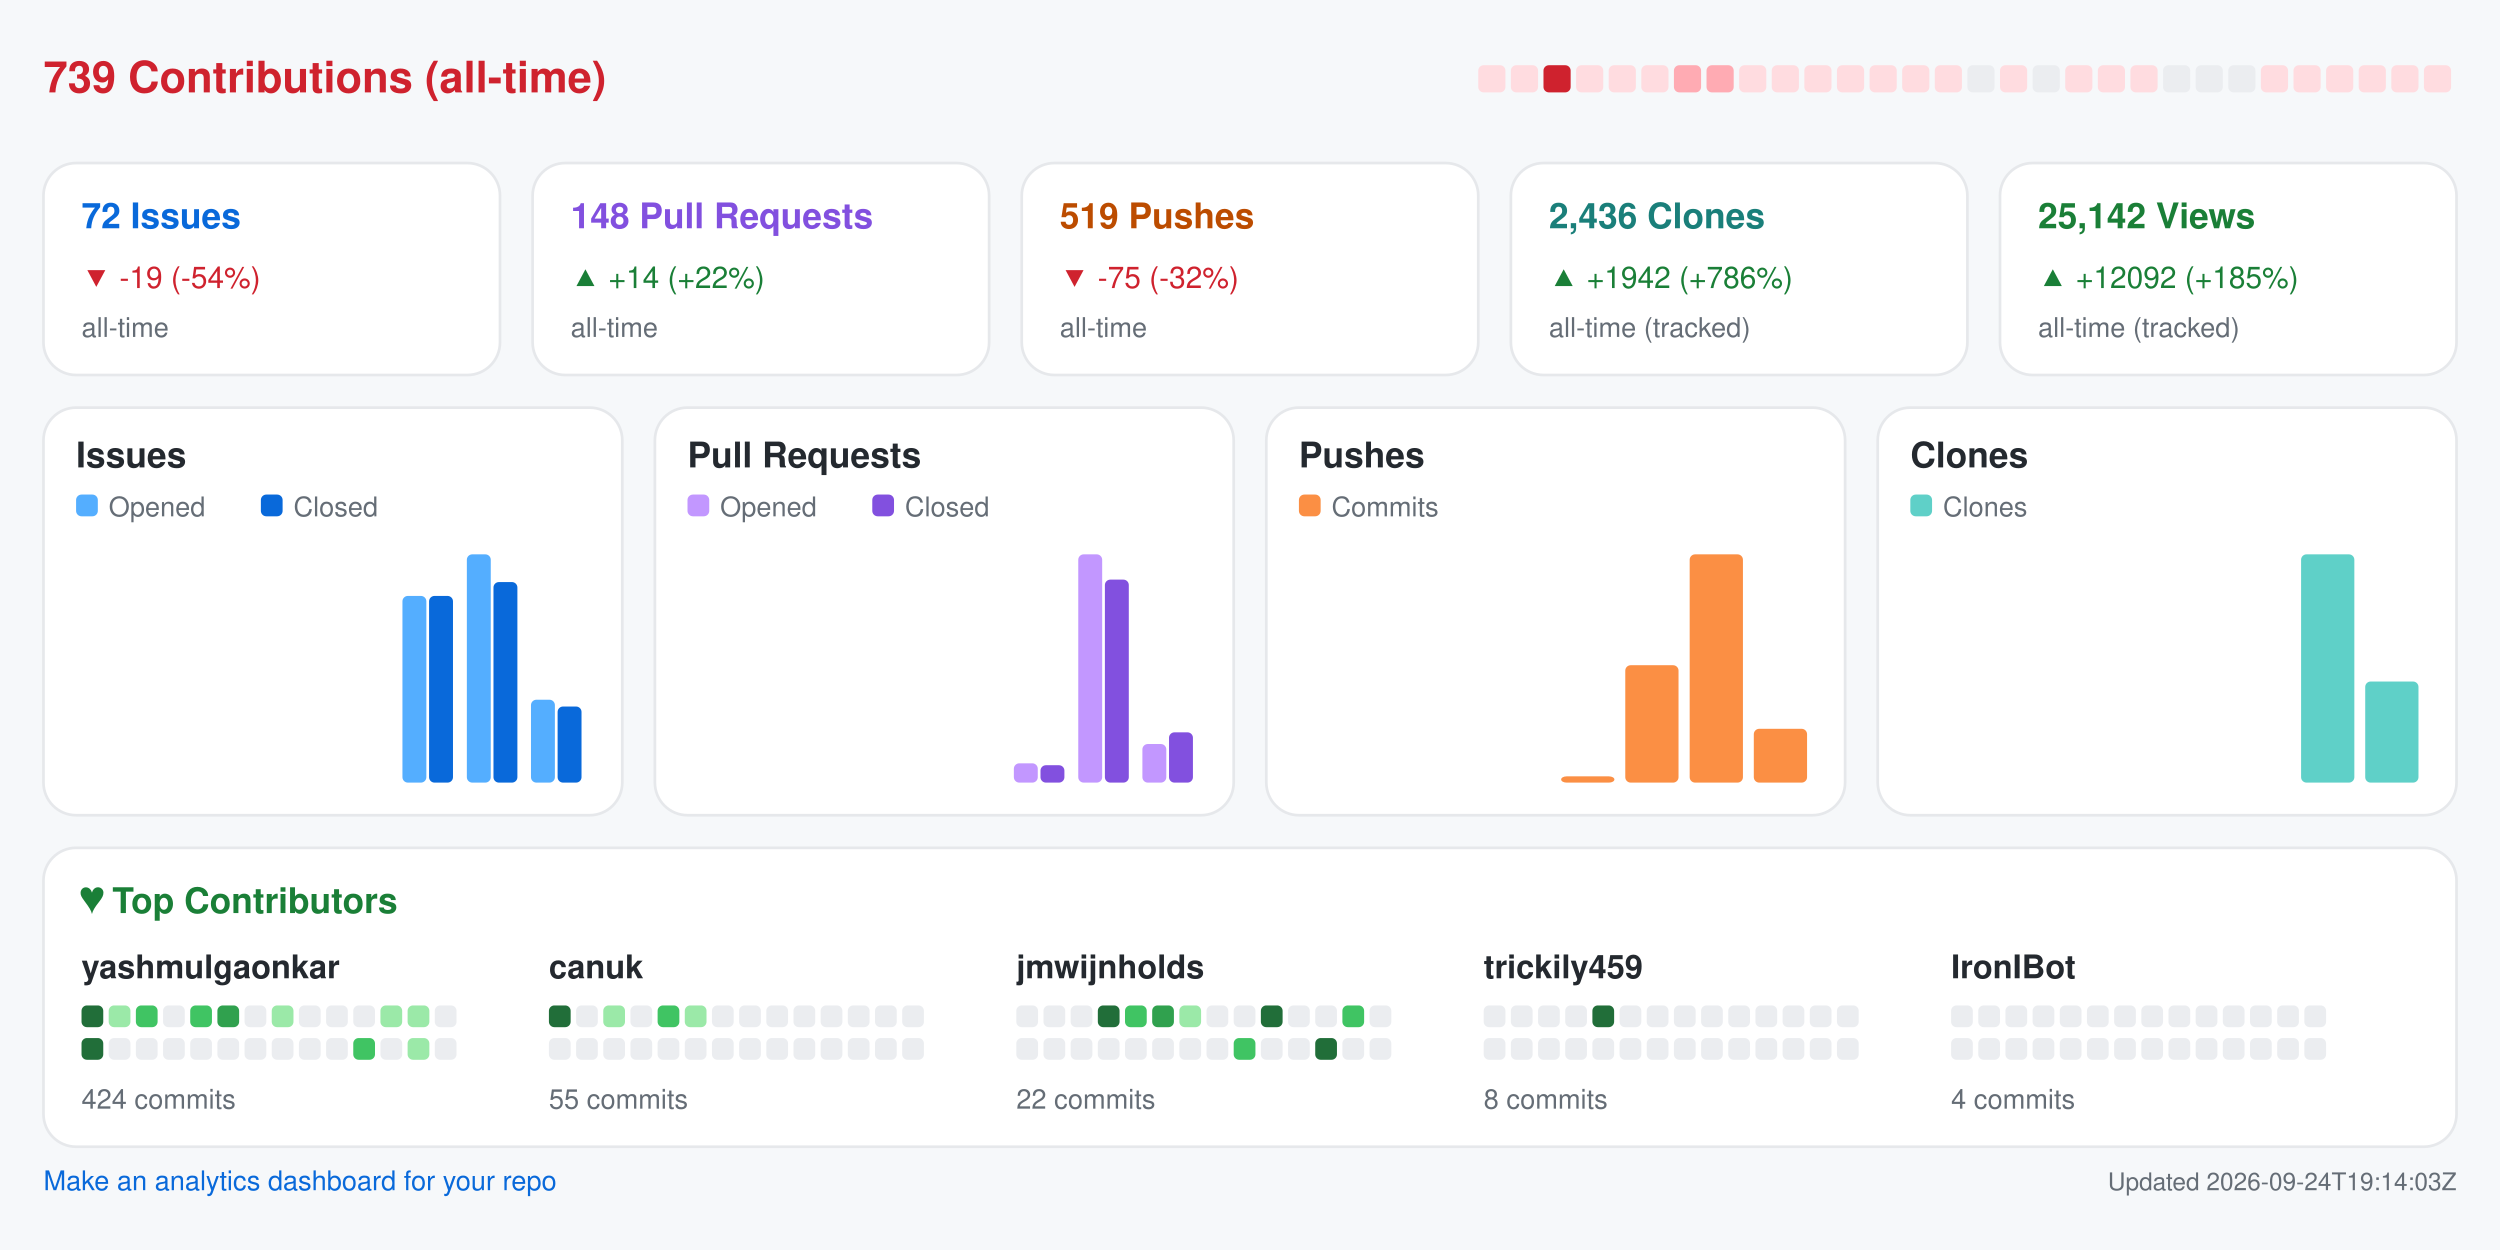
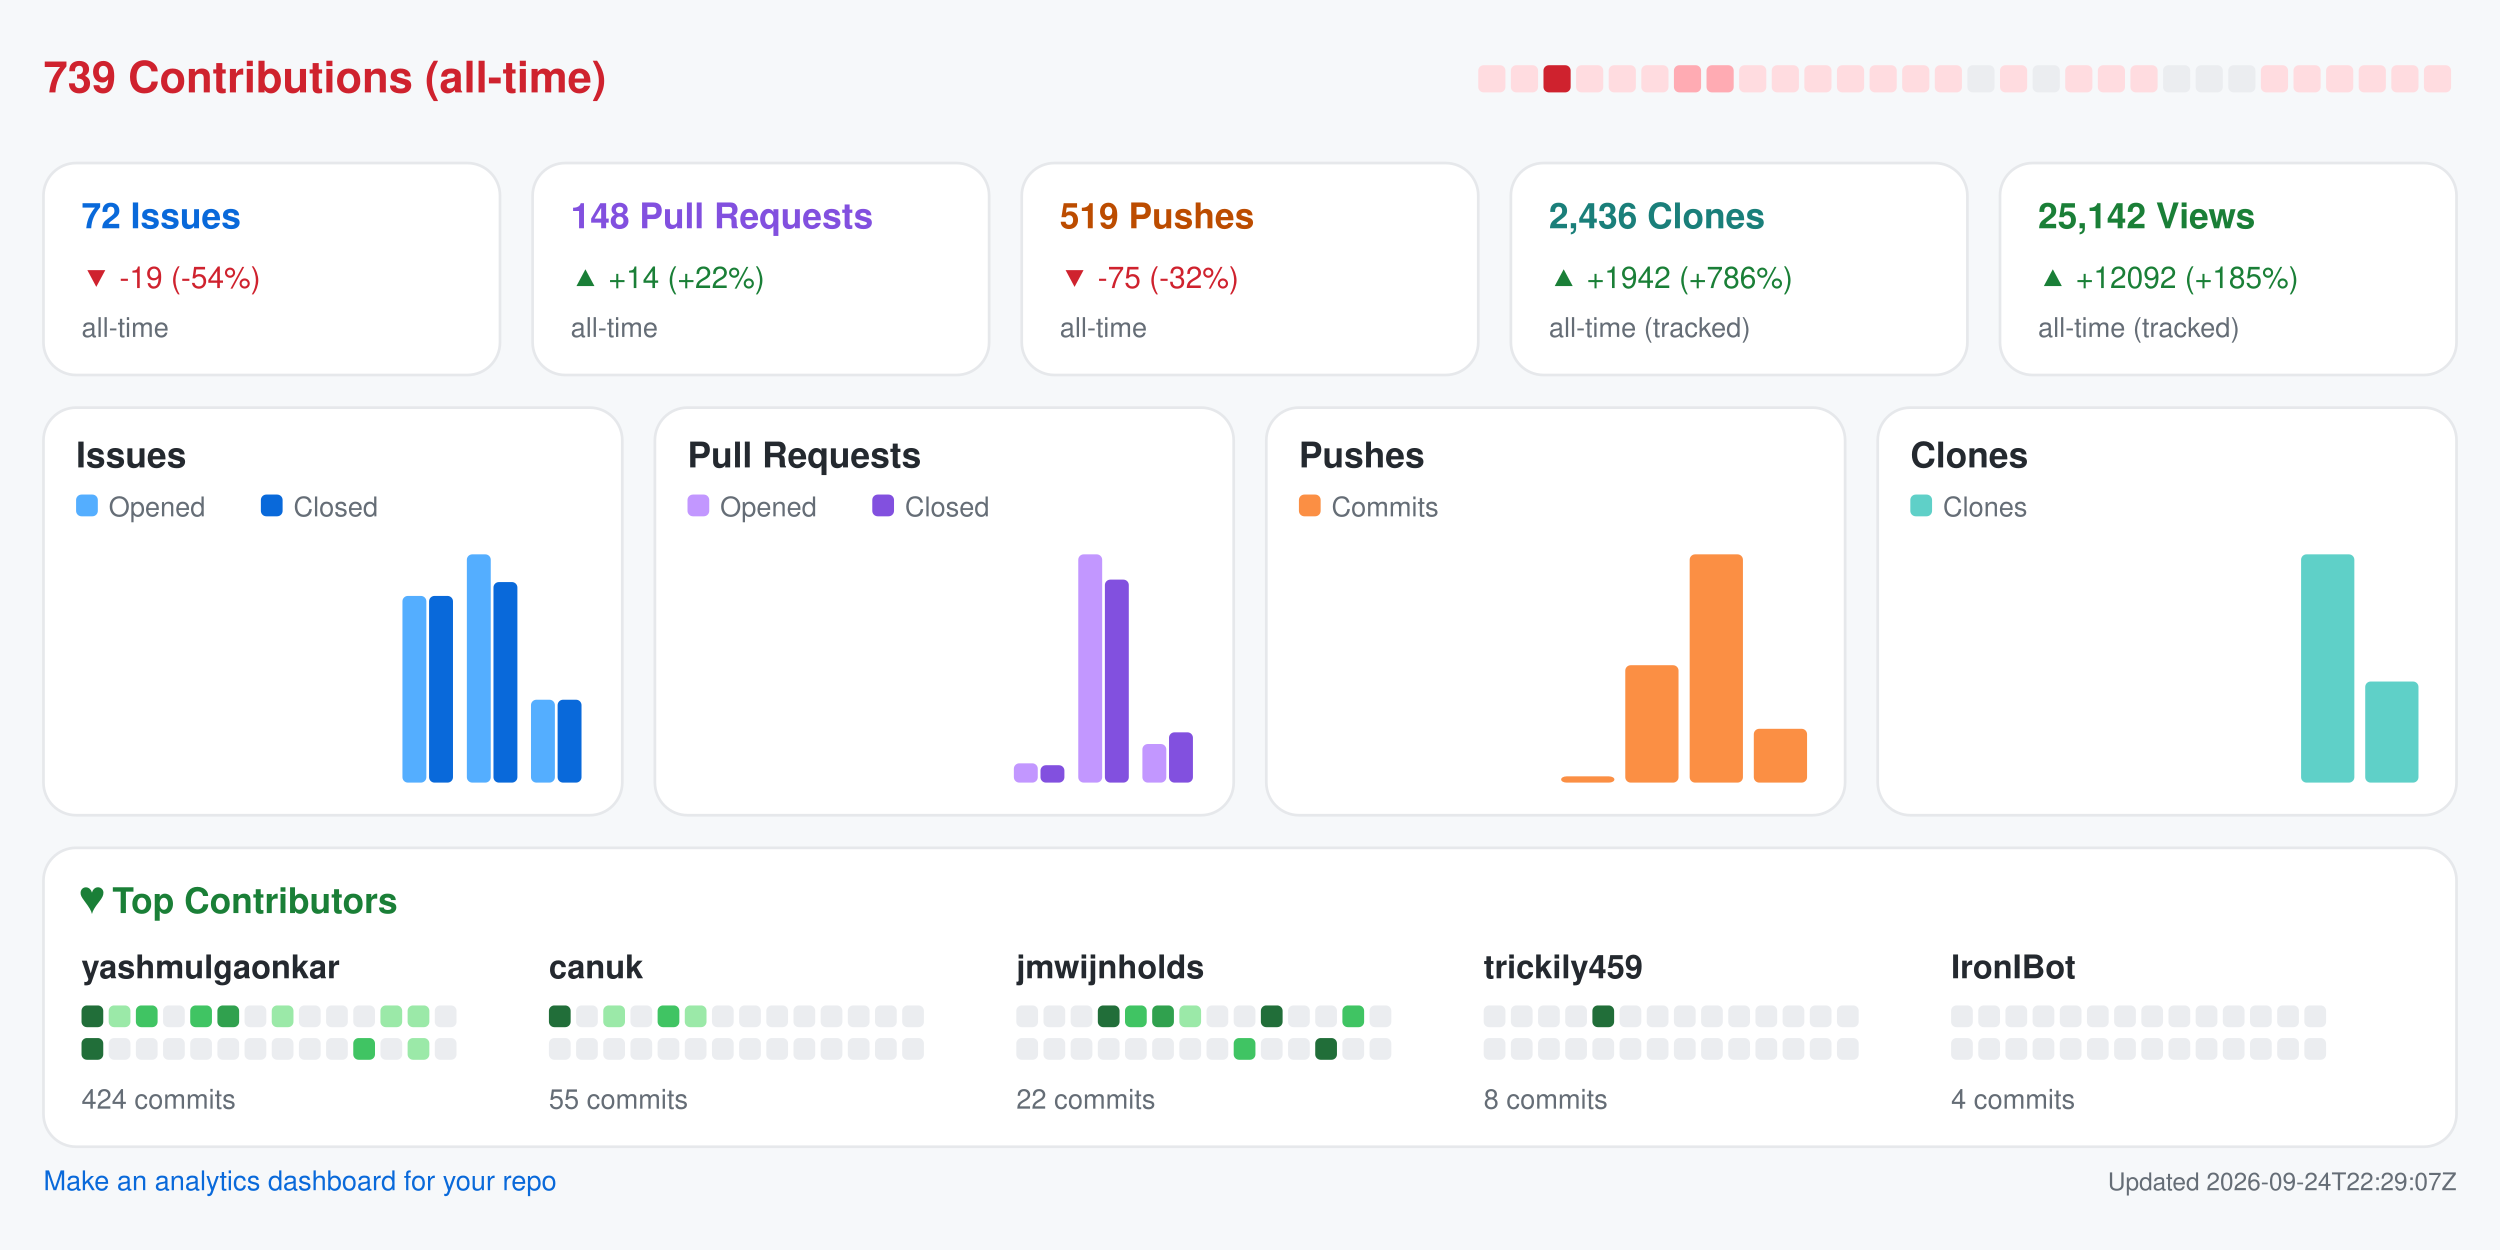
<svg xmlns="http://www.w3.org/2000/svg" width="920" height="460" viewBox="0 0 920 460" role="img" aria-label="Repository analytics for yashmulgaonkar/FlightScnr_Pi">
  <rect x="0.0" y="0.0" width="920.0" height="460.0" rx="0" fill="#f6f8fa" />
  <text x="16.0" y="34.0" fill="#cf222e" font-size="16" font-family="-apple-system,BlinkMacSystemFont,Segoe UI,Helvetica,Arial,sans-serif" font-weight="600" text-anchor="start">739 Contributions (all-time)</text>
  <rect x="544.0" y="24.0" width="10.0" height="10.0" rx="2" fill="#ffdce0" />
  <rect x="556.0" y="24.0" width="10.0" height="10.0" rx="2" fill="#ffdce0" />
  <rect x="568.0" y="24.0" width="10.0" height="10.0" rx="2" fill="#cf222e" />
  <rect x="580.0" y="24.0" width="10.0" height="10.0" rx="2" fill="#ffdce0" />
  <rect x="592.0" y="24.0" width="10.0" height="10.0" rx="2" fill="#ffdce0" />
  <rect x="604.0" y="24.0" width="10.0" height="10.0" rx="2" fill="#ffdce0" />
  <rect x="616.0" y="24.0" width="10.0" height="10.0" rx="2" fill="#ffabb3" />
  <rect x="628.0" y="24.0" width="10.0" height="10.0" rx="2" fill="#ffabb3" />
  <rect x="640.0" y="24.0" width="10.0" height="10.0" rx="2" fill="#ffdce0" />
  <rect x="652.0" y="24.0" width="10.0" height="10.0" rx="2" fill="#ffdce0" />
  <rect x="664.0" y="24.0" width="10.0" height="10.0" rx="2" fill="#ffdce0" />
  <rect x="676.0" y="24.0" width="10.0" height="10.0" rx="2" fill="#ffdce0" />
  <rect x="688.0" y="24.0" width="10.0" height="10.0" rx="2" fill="#ffdce0" />
  <rect x="700.0" y="24.0" width="10.0" height="10.0" rx="2" fill="#ffdce0" />
  <rect x="712.0" y="24.0" width="10.0" height="10.0" rx="2" fill="#ffdce0" />
  <rect x="724.0" y="24.0" width="10.0" height="10.0" rx="2" fill="#ebedf0" />
  <rect x="736.0" y="24.0" width="10.0" height="10.0" rx="2" fill="#ffdce0" />
  <rect x="748.0" y="24.0" width="10.0" height="10.0" rx="2" fill="#ebedf0" />
  <rect x="760.0" y="24.0" width="10.0" height="10.0" rx="2" fill="#ffdce0" />
  <rect x="772.0" y="24.0" width="10.0" height="10.0" rx="2" fill="#ffdce0" />
  <rect x="784.0" y="24.0" width="10.0" height="10.0" rx="2" fill="#ffdce0" />
  <rect x="796.0" y="24.0" width="10.0" height="10.0" rx="2" fill="#ebedf0" />
  <rect x="808.0" y="24.0" width="10.0" height="10.0" rx="2" fill="#ebedf0" />
  <rect x="820.0" y="24.0" width="10.0" height="10.0" rx="2" fill="#ebedf0" />
  <rect x="832.0" y="24.0" width="10.0" height="10.0" rx="2" fill="#ffdce0" />
  <rect x="844.0" y="24.0" width="10.0" height="10.0" rx="2" fill="#ffdce0" />
  <rect x="856.0" y="24.0" width="10.0" height="10.0" rx="2" fill="#ffdce0" />
  <rect x="868.0" y="24.0" width="10.0" height="10.0" rx="2" fill="#ffdce0" />
  <rect x="880.0" y="24.0" width="10.0" height="10.0" rx="2" fill="#ffdce0" />
  <rect x="892.0" y="24.0" width="10.0" height="10.0" rx="2" fill="#ffdce0" />
  <rect x="16.0" y="60.0" width="168.0" height="78.0" rx="12" fill="#ffffff" stroke="#e6e8eb" />
  <text x="30.0" y="84.0" fill="#0969da" font-size="13" font-family="-apple-system,BlinkMacSystemFont,Segoe UI,Helvetica,Arial,sans-serif" font-weight="600" text-anchor="start">72 Issues</text>
  <text x="30.0" y="106.0" fill="#cf222e" font-size="11" font-family="-apple-system,BlinkMacSystemFont,Segoe UI,Helvetica,Arial,sans-serif" font-weight="400" text-anchor="start">▼ -19 (-54%)</text>
  <text x="30.0" y="124.0" fill="#656d76" font-size="10" font-family="-apple-system,BlinkMacSystemFont,Segoe UI,Helvetica,Arial,sans-serif" font-weight="400" text-anchor="start">all-time</text>
  <rect x="196.0" y="60.0" width="168.0" height="78.0" rx="12" fill="#ffffff" stroke="#e6e8eb" />
  <text x="210.0" y="84.0" fill="#8250df" font-size="13" font-family="-apple-system,BlinkMacSystemFont,Segoe UI,Helvetica,Arial,sans-serif" font-weight="600" text-anchor="start">148 Pull Requests</text>
  <text x="210.0" y="106.0" fill="#1a7f37" font-size="11" font-family="-apple-system,BlinkMacSystemFont,Segoe UI,Helvetica,Arial,sans-serif" font-weight="400" text-anchor="start">▲ +14 (+22%)</text>
  <text x="210.0" y="124.0" fill="#656d76" font-size="10" font-family="-apple-system,BlinkMacSystemFont,Segoe UI,Helvetica,Arial,sans-serif" font-weight="400" text-anchor="start">all-time</text>
  <rect x="376.0" y="60.0" width="168.0" height="78.0" rx="12" fill="#ffffff" stroke="#e6e8eb" />
  <text x="390.0" y="84.0" fill="#bc4c00" font-size="13" font-family="-apple-system,BlinkMacSystemFont,Segoe UI,Helvetica,Arial,sans-serif" font-weight="600" text-anchor="start">519 Pushes</text>
  <text x="390.0" y="106.0" fill="#cf222e" font-size="11" font-family="-apple-system,BlinkMacSystemFont,Segoe UI,Helvetica,Arial,sans-serif" font-weight="400" text-anchor="start">▼ -75 (-32%)</text>
  <text x="390.0" y="124.0" fill="#656d76" font-size="10" font-family="-apple-system,BlinkMacSystemFont,Segoe UI,Helvetica,Arial,sans-serif" font-weight="400" text-anchor="start">all-time</text>
  <rect x="556.0" y="60.0" width="168.0" height="78.0" rx="12" fill="#ffffff" stroke="#e6e8eb" />
  <text x="570.0" y="84.0" fill="#1a7f7a" font-size="13" font-family="-apple-system,BlinkMacSystemFont,Segoe UI,Helvetica,Arial,sans-serif" font-weight="600" text-anchor="start">2,436 Clones</text>
  <text x="570.0" y="106.0" fill="#1a7f37" font-size="11" font-family="-apple-system,BlinkMacSystemFont,Segoe UI,Helvetica,Arial,sans-serif" font-weight="400" text-anchor="start">▲ +1942 (+786%)</text>
  <text x="570.0" y="124.0" fill="#656d76" font-size="10" font-family="-apple-system,BlinkMacSystemFont,Segoe UI,Helvetica,Arial,sans-serif" font-weight="400" text-anchor="start">all-time (tracked)</text>
  <rect x="736.0" y="60.0" width="168.0" height="78.0" rx="12" fill="#ffffff" stroke="#e6e8eb" />
  <text x="750.0" y="84.0" fill="#1a7f37" font-size="13" font-family="-apple-system,BlinkMacSystemFont,Segoe UI,Helvetica,Arial,sans-serif" font-weight="600" text-anchor="start">25,142 Views</text>
  <text x="750.0" y="106.0" fill="#1a7f37" font-size="11" font-family="-apple-system,BlinkMacSystemFont,Segoe UI,Helvetica,Arial,sans-serif" font-weight="400" text-anchor="start">▲ +12092 (+185%)</text>
  <text x="750.0" y="124.0" fill="#656d76" font-size="10" font-family="-apple-system,BlinkMacSystemFont,Segoe UI,Helvetica,Arial,sans-serif" font-weight="400" text-anchor="start">all-time (tracked)</text>
  <rect x="16.0" y="150.0" width="213.0" height="150.0" rx="12" fill="#ffffff" stroke="#e6e8eb" />
  <text x="28.0" y="172.0" fill="#24292f" font-size="13" font-family="-apple-system,BlinkMacSystemFont,Segoe UI,Helvetica,Arial,sans-serif" font-weight="600" text-anchor="start">Issues</text>
  <rect x="28.0" y="182.0" width="8.0" height="8.0" rx="2" fill="#54aeff" />
  <text x="40.0" y="190.0" fill="#656d76" font-size="10" font-family="-apple-system,BlinkMacSystemFont,Segoe UI,Helvetica,Arial,sans-serif" font-weight="400" text-anchor="start">Opened</text>
  <rect x="96.0" y="182.0" width="8.0" height="8.0" rx="2" fill="#0969da" />
  <text x="108.0" y="190.0" fill="#656d76" font-size="10" font-family="-apple-system,BlinkMacSystemFont,Segoe UI,Helvetica,Arial,sans-serif" font-weight="400" text-anchor="start">Closed</text>
  <rect x="30.0" y="288.0" width="8.8" height="0.0" rx="2" fill="#54aeff" />
  <rect x="39.8" y="288.0" width="8.8" height="0.0" rx="2" fill="#0969da" />
  <rect x="53.6" y="288.0" width="8.8" height="0.0" rx="2" fill="#54aeff" />
  <rect x="63.4" y="288.0" width="8.8" height="0.0" rx="2" fill="#0969da" />
  <rect x="77.2" y="288.0" width="8.8" height="0.0" rx="2" fill="#54aeff" />
  <rect x="87.1" y="288.0" width="8.8" height="0.0" rx="2" fill="#0969da" />
  <rect x="100.9" y="288.0" width="8.8" height="0.0" rx="2" fill="#54aeff" />
  <rect x="110.7" y="288.0" width="8.8" height="0.0" rx="2" fill="#0969da" />
  <rect x="124.5" y="288.0" width="8.8" height="0.0" rx="2" fill="#54aeff" />
  <rect x="134.3" y="288.0" width="8.8" height="0.0" rx="2" fill="#0969da" />
  <rect x="148.1" y="219.3" width="8.8" height="68.7" rx="2" fill="#54aeff" />
  <rect x="157.9" y="219.3" width="8.8" height="68.7" rx="2" fill="#0969da" />
  <rect x="171.8" y="204.0" width="8.8" height="84.0" rx="2" fill="#54aeff" />
  <rect x="181.6" y="214.2" width="8.8" height="73.8" rx="2" fill="#0969da" />
  <rect x="195.4" y="257.5" width="8.8" height="30.5" rx="2" fill="#54aeff" />
-   <rect x="205.2" y="260.0" width="8.8" height="28.0" rx="2" fill="#0969da" />
+   <rect x="205.2" y="257.5" width="8.8" height="30.5" rx="2" fill="#0969da" />
  <rect x="241.0" y="150.0" width="213.0" height="150.0" rx="12" fill="#ffffff" stroke="#e6e8eb" />
  <text x="253.0" y="172.0" fill="#24292f" font-size="13" font-family="-apple-system,BlinkMacSystemFont,Segoe UI,Helvetica,Arial,sans-serif" font-weight="600" text-anchor="start">Pull Requests</text>
  <rect x="253.0" y="182.0" width="8.0" height="8.0" rx="2" fill="#c297ff" />
  <text x="265.0" y="190.0" fill="#656d76" font-size="10" font-family="-apple-system,BlinkMacSystemFont,Segoe UI,Helvetica,Arial,sans-serif" font-weight="400" text-anchor="start">Opened</text>
  <rect x="321.0" y="182.0" width="8.0" height="8.0" rx="2" fill="#8250df" />
  <text x="333.0" y="190.0" fill="#656d76" font-size="10" font-family="-apple-system,BlinkMacSystemFont,Segoe UI,Helvetica,Arial,sans-serif" font-weight="400" text-anchor="start">Closed</text>
  <rect x="255.0" y="288.0" width="8.8" height="0.0" rx="2" fill="#c297ff" />
  <rect x="264.8" y="288.0" width="8.8" height="0.0" rx="2" fill="#8250df" />
  <rect x="278.6" y="288.0" width="8.8" height="0.0" rx="2" fill="#c297ff" />
  <rect x="288.4" y="288.0" width="8.8" height="0.0" rx="2" fill="#8250df" />
  <rect x="302.2" y="288.0" width="8.8" height="0.0" rx="2" fill="#c297ff" />
  <rect x="312.1" y="288.0" width="8.8" height="0.0" rx="2" fill="#8250df" />
  <rect x="325.9" y="288.0" width="8.8" height="0.0" rx="2" fill="#c297ff" />
  <rect x="335.7" y="288.0" width="8.8" height="0.0" rx="2" fill="#8250df" />
  <rect x="349.5" y="288.0" width="8.8" height="0.0" rx="2" fill="#c297ff" />
  <rect x="359.3" y="288.0" width="8.8" height="0.0" rx="2" fill="#8250df" />
  <rect x="373.1" y="280.9" width="8.8" height="7.1" rx="2" fill="#c297ff" />
  <rect x="382.9" y="281.6" width="8.8" height="6.4" rx="2" fill="#8250df" />
  <rect x="396.8" y="204.0" width="8.8" height="84.0" rx="2" fill="#c297ff" />
  <rect x="406.6" y="213.3" width="8.8" height="74.7" rx="2" fill="#8250df" />
  <rect x="420.4" y="273.8" width="8.8" height="14.2" rx="2" fill="#c297ff" />
  <rect x="430.2" y="269.5" width="8.8" height="18.5" rx="2" fill="#8250df" />
  <rect x="466.0" y="150.0" width="213.0" height="150.0" rx="12" fill="#ffffff" stroke="#e6e8eb" />
  <text x="478.0" y="172.0" fill="#24292f" font-size="13" font-family="-apple-system,BlinkMacSystemFont,Segoe UI,Helvetica,Arial,sans-serif" font-weight="600" text-anchor="start">Pushes</text>
  <rect x="478.0" y="182.0" width="8.0" height="8.0" rx="2" fill="#fb8f44" />
  <text x="490.0" y="190.0" fill="#656d76" font-size="10" font-family="-apple-system,BlinkMacSystemFont,Segoe UI,Helvetica,Arial,sans-serif" font-weight="400" text-anchor="start">Commits</text>
  <rect x="480.0" y="288.0" width="19.6" height="0.0" rx="2" fill="#fb8f44" />
  <rect x="503.6" y="288.0" width="19.6" height="0.0" rx="2" fill="#fb8f44" />
  <rect x="527.2" y="288.0" width="19.6" height="0.0" rx="2" fill="#fb8f44" />
  <rect x="550.9" y="288.0" width="19.6" height="0.0" rx="2" fill="#fb8f44" />
  <rect x="574.5" y="285.7" width="19.6" height="2.3" rx="2" fill="#fb8f44" />
  <rect x="598.1" y="244.8" width="19.6" height="43.2" rx="2" fill="#fb8f44" />
  <rect x="621.8" y="204.0" width="19.6" height="84.0" rx="2" fill="#fb8f44" />
  <rect x="645.4" y="268.2" width="19.6" height="19.8" rx="2" fill="#fb8f44" />
  <rect x="691.0" y="150.0" width="213.0" height="150.0" rx="12" fill="#ffffff" stroke="#e6e8eb" />
  <text x="703.0" y="172.0" fill="#24292f" font-size="13" font-family="-apple-system,BlinkMacSystemFont,Segoe UI,Helvetica,Arial,sans-serif" font-weight="600" text-anchor="start">Clones</text>
  <rect x="703.0" y="182.0" width="8.0" height="8.0" rx="2" fill="#5fd0c8" />
  <text x="715.0" y="190.0" fill="#656d76" font-size="10" font-family="-apple-system,BlinkMacSystemFont,Segoe UI,Helvetica,Arial,sans-serif" font-weight="400" text-anchor="start">Clones</text>
  <rect x="705.0" y="288.0" width="19.6" height="0.0" rx="2" fill="#5fd0c8" />
  <rect x="728.6" y="288.0" width="19.6" height="0.0" rx="2" fill="#5fd0c8" />
  <rect x="752.2" y="288.0" width="19.6" height="0.0" rx="2" fill="#5fd0c8" />
  <rect x="775.9" y="288.0" width="19.6" height="0.0" rx="2" fill="#5fd0c8" />
  <rect x="799.5" y="288.0" width="19.6" height="0.0" rx="2" fill="#5fd0c8" />
  <rect x="823.1" y="288.0" width="19.6" height="0.0" rx="2" fill="#5fd0c8" />
  <rect x="846.8" y="204.0" width="19.6" height="84.0" rx="2" fill="#5fd0c8" />
  <rect x="870.4" y="250.8" width="19.6" height="37.2" rx="2" fill="#5fd0c8" />
  <rect x="16.0" y="312.0" width="888.0" height="110.0" rx="12" fill="#ffffff" stroke="#e6e8eb" />
  <text x="30.0" y="336.0" fill="#1a7f37" font-size="13" font-family="-apple-system,BlinkMacSystemFont,Segoe UI,Helvetica,Arial,sans-serif" font-weight="600" text-anchor="start">♥  Top Contributors</text>
  <text x="30.0" y="360.0" fill="#24292f" font-size="12" font-family="-apple-system,BlinkMacSystemFont,Segoe UI,Helvetica,Arial,sans-serif" font-weight="600" text-anchor="start">yashmulgaonkar</text>
  <rect x="30.0" y="370.0" width="8.0" height="8.0" rx="2" fill="#216e39" />
  <rect x="40.0" y="370.0" width="8.0" height="8.0" rx="2" fill="#9be9a8" />
  <rect x="50.0" y="370.0" width="8.0" height="8.0" rx="2" fill="#40c463" />
  <rect x="60.0" y="370.0" width="8.0" height="8.0" rx="2" fill="#ebedf0" />
  <rect x="70.0" y="370.0" width="8.0" height="8.0" rx="2" fill="#40c463" />
  <rect x="80.0" y="370.0" width="8.0" height="8.0" rx="2" fill="#30a14e" />
  <rect x="90.0" y="370.0" width="8.0" height="8.0" rx="2" fill="#ebedf0" />
  <rect x="100.0" y="370.0" width="8.0" height="8.0" rx="2" fill="#9be9a8" />
  <rect x="110.0" y="370.0" width="8.0" height="8.0" rx="2" fill="#ebedf0" />
  <rect x="120.0" y="370.0" width="8.0" height="8.0" rx="2" fill="#ebedf0" />
  <rect x="130.0" y="370.0" width="8.0" height="8.0" rx="2" fill="#ebedf0" />
  <rect x="140.0" y="370.0" width="8.0" height="8.0" rx="2" fill="#9be9a8" />
  <rect x="150.0" y="370.0" width="8.0" height="8.0" rx="2" fill="#9be9a8" />
  <rect x="160.0" y="370.0" width="8.0" height="8.0" rx="2" fill="#ebedf0" />
  <rect x="30.0" y="382.0" width="8.0" height="8.0" rx="2" fill="#216e39" />
  <rect x="40.0" y="382.0" width="8.0" height="8.0" rx="2" fill="#ebedf0" />
  <rect x="50.0" y="382.0" width="8.0" height="8.0" rx="2" fill="#ebedf0" />
  <rect x="60.0" y="382.0" width="8.0" height="8.0" rx="2" fill="#ebedf0" />
  <rect x="70.0" y="382.0" width="8.0" height="8.0" rx="2" fill="#ebedf0" />
  <rect x="80.0" y="382.0" width="8.0" height="8.0" rx="2" fill="#ebedf0" />
  <rect x="90.0" y="382.0" width="8.0" height="8.0" rx="2" fill="#ebedf0" />
  <rect x="100.0" y="382.0" width="8.0" height="8.0" rx="2" fill="#ebedf0" />
  <rect x="110.0" y="382.0" width="8.0" height="8.0" rx="2" fill="#ebedf0" />
  <rect x="120.0" y="382.0" width="8.0" height="8.0" rx="2" fill="#ebedf0" />
  <rect x="130.0" y="382.0" width="8.0" height="8.0" rx="2" fill="#40c463" />
  <rect x="140.0" y="382.0" width="8.0" height="8.0" rx="2" fill="#ebedf0" />
  <rect x="150.0" y="382.0" width="8.0" height="8.0" rx="2" fill="#9be9a8" />
  <rect x="160.0" y="382.0" width="8.0" height="8.0" rx="2" fill="#ebedf0" />
  <text x="30.0" y="408.0" fill="#656d76" font-size="10" font-family="-apple-system,BlinkMacSystemFont,Segoe UI,Helvetica,Arial,sans-serif" font-weight="400" text-anchor="start">424 commits</text>
  <text x="202.0" y="360.0" fill="#24292f" font-size="12" font-family="-apple-system,BlinkMacSystemFont,Segoe UI,Helvetica,Arial,sans-serif" font-weight="600" text-anchor="start">canuk</text>
  <rect x="202.0" y="370.0" width="8.0" height="8.0" rx="2" fill="#216e39" />
  <rect x="212.0" y="370.0" width="8.0" height="8.0" rx="2" fill="#ebedf0" />
  <rect x="222.0" y="370.0" width="8.0" height="8.0" rx="2" fill="#9be9a8" />
  <rect x="232.0" y="370.0" width="8.0" height="8.0" rx="2" fill="#ebedf0" />
  <rect x="242.0" y="370.0" width="8.0" height="8.0" rx="2" fill="#40c463" />
  <rect x="252.0" y="370.0" width="8.0" height="8.0" rx="2" fill="#9be9a8" />
  <rect x="262.0" y="370.0" width="8.0" height="8.0" rx="2" fill="#ebedf0" />
  <rect x="272.0" y="370.0" width="8.0" height="8.0" rx="2" fill="#ebedf0" />
  <rect x="282.0" y="370.0" width="8.0" height="8.0" rx="2" fill="#ebedf0" />
  <rect x="292.0" y="370.0" width="8.0" height="8.0" rx="2" fill="#ebedf0" />
  <rect x="302.0" y="370.0" width="8.0" height="8.0" rx="2" fill="#ebedf0" />
  <rect x="312.0" y="370.0" width="8.0" height="8.0" rx="2" fill="#ebedf0" />
  <rect x="322.0" y="370.0" width="8.0" height="8.0" rx="2" fill="#ebedf0" />
  <rect x="332.0" y="370.0" width="8.0" height="8.0" rx="2" fill="#ebedf0" />
  <rect x="202.0" y="382.0" width="8.0" height="8.0" rx="2" fill="#ebedf0" />
  <rect x="212.0" y="382.0" width="8.0" height="8.0" rx="2" fill="#ebedf0" />
  <rect x="222.0" y="382.0" width="8.0" height="8.0" rx="2" fill="#ebedf0" />
  <rect x="232.0" y="382.0" width="8.0" height="8.0" rx="2" fill="#ebedf0" />
  <rect x="242.0" y="382.0" width="8.0" height="8.0" rx="2" fill="#ebedf0" />
  <rect x="252.0" y="382.0" width="8.0" height="8.0" rx="2" fill="#ebedf0" />
  <rect x="262.0" y="382.0" width="8.0" height="8.0" rx="2" fill="#ebedf0" />
  <rect x="272.0" y="382.0" width="8.0" height="8.0" rx="2" fill="#ebedf0" />
  <rect x="282.0" y="382.0" width="8.0" height="8.0" rx="2" fill="#ebedf0" />
  <rect x="292.0" y="382.0" width="8.0" height="8.0" rx="2" fill="#ebedf0" />
  <rect x="302.0" y="382.0" width="8.0" height="8.0" rx="2" fill="#ebedf0" />
  <rect x="312.0" y="382.0" width="8.0" height="8.0" rx="2" fill="#ebedf0" />
  <rect x="322.0" y="382.0" width="8.0" height="8.0" rx="2" fill="#ebedf0" />
  <rect x="332.0" y="382.0" width="8.0" height="8.0" rx="2" fill="#ebedf0" />
  <text x="202.0" y="408.0" fill="#656d76" font-size="10" font-family="-apple-system,BlinkMacSystemFont,Segoe UI,Helvetica,Arial,sans-serif" font-weight="400" text-anchor="start">55 commits</text>
  <text x="374.0" y="360.0" fill="#24292f" font-size="12" font-family="-apple-system,BlinkMacSystemFont,Segoe UI,Helvetica,Arial,sans-serif" font-weight="600" text-anchor="start">jmwijnholds</text>
  <rect x="374.0" y="370.0" width="8.0" height="8.0" rx="2" fill="#ebedf0" />
  <rect x="384.0" y="370.0" width="8.0" height="8.0" rx="2" fill="#ebedf0" />
  <rect x="394.0" y="370.0" width="8.0" height="8.0" rx="2" fill="#ebedf0" />
  <rect x="404.0" y="370.0" width="8.0" height="8.0" rx="2" fill="#216e39" />
  <rect x="414.0" y="370.0" width="8.0" height="8.0" rx="2" fill="#40c463" />
  <rect x="424.0" y="370.0" width="8.0" height="8.0" rx="2" fill="#30a14e" />
  <rect x="434.0" y="370.0" width="8.0" height="8.0" rx="2" fill="#9be9a8" />
  <rect x="444.0" y="370.0" width="8.0" height="8.0" rx="2" fill="#ebedf0" />
  <rect x="454.0" y="370.0" width="8.0" height="8.0" rx="2" fill="#ebedf0" />
  <rect x="464.0" y="370.0" width="8.0" height="8.0" rx="2" fill="#216e39" />
  <rect x="474.0" y="370.0" width="8.0" height="8.0" rx="2" fill="#ebedf0" />
  <rect x="484.0" y="370.0" width="8.0" height="8.0" rx="2" fill="#ebedf0" />
  <rect x="494.0" y="370.0" width="8.0" height="8.0" rx="2" fill="#40c463" />
  <rect x="504.0" y="370.0" width="8.0" height="8.0" rx="2" fill="#ebedf0" />
  <rect x="374.0" y="382.0" width="8.0" height="8.0" rx="2" fill="#ebedf0" />
  <rect x="384.0" y="382.0" width="8.0" height="8.0" rx="2" fill="#ebedf0" />
  <rect x="394.0" y="382.0" width="8.0" height="8.0" rx="2" fill="#ebedf0" />
  <rect x="404.0" y="382.0" width="8.0" height="8.0" rx="2" fill="#ebedf0" />
  <rect x="414.0" y="382.0" width="8.0" height="8.0" rx="2" fill="#ebedf0" />
  <rect x="424.0" y="382.0" width="8.0" height="8.0" rx="2" fill="#ebedf0" />
  <rect x="434.0" y="382.0" width="8.0" height="8.0" rx="2" fill="#ebedf0" />
  <rect x="444.0" y="382.0" width="8.0" height="8.0" rx="2" fill="#ebedf0" />
  <rect x="454.0" y="382.0" width="8.0" height="8.0" rx="2" fill="#40c463" />
  <rect x="464.0" y="382.0" width="8.0" height="8.0" rx="2" fill="#ebedf0" />
  <rect x="474.0" y="382.0" width="8.0" height="8.0" rx="2" fill="#ebedf0" />
  <rect x="484.0" y="382.0" width="8.0" height="8.0" rx="2" fill="#216e39" />
  <rect x="494.0" y="382.0" width="8.0" height="8.0" rx="2" fill="#ebedf0" />
  <rect x="504.0" y="382.0" width="8.0" height="8.0" rx="2" fill="#ebedf0" />
  <text x="374.0" y="408.0" fill="#656d76" font-size="10" font-family="-apple-system,BlinkMacSystemFont,Segoe UI,Helvetica,Arial,sans-serif" font-weight="400" text-anchor="start">22 commits</text>
  <text x="546.0" y="360.0" fill="#24292f" font-size="12" font-family="-apple-system,BlinkMacSystemFont,Segoe UI,Helvetica,Arial,sans-serif" font-weight="600" text-anchor="start">trickily459</text>
  <rect x="546.0" y="370.0" width="8.0" height="8.0" rx="2" fill="#ebedf0" />
  <rect x="556.0" y="370.0" width="8.0" height="8.0" rx="2" fill="#ebedf0" />
  <rect x="566.0" y="370.0" width="8.0" height="8.0" rx="2" fill="#ebedf0" />
  <rect x="576.0" y="370.0" width="8.0" height="8.0" rx="2" fill="#ebedf0" />
  <rect x="586.0" y="370.0" width="8.0" height="8.0" rx="2" fill="#216e39" />
  <rect x="596.0" y="370.0" width="8.0" height="8.0" rx="2" fill="#ebedf0" />
  <rect x="606.0" y="370.0" width="8.0" height="8.0" rx="2" fill="#ebedf0" />
  <rect x="616.0" y="370.0" width="8.0" height="8.0" rx="2" fill="#ebedf0" />
  <rect x="626.0" y="370.0" width="8.0" height="8.0" rx="2" fill="#ebedf0" />
  <rect x="636.0" y="370.0" width="8.0" height="8.0" rx="2" fill="#ebedf0" />
  <rect x="646.0" y="370.0" width="8.0" height="8.0" rx="2" fill="#ebedf0" />
  <rect x="656.0" y="370.0" width="8.0" height="8.0" rx="2" fill="#ebedf0" />
  <rect x="666.0" y="370.0" width="8.0" height="8.0" rx="2" fill="#ebedf0" />
  <rect x="676.0" y="370.0" width="8.0" height="8.0" rx="2" fill="#ebedf0" />
  <rect x="546.0" y="382.0" width="8.0" height="8.0" rx="2" fill="#ebedf0" />
  <rect x="556.0" y="382.0" width="8.0" height="8.0" rx="2" fill="#ebedf0" />
  <rect x="566.0" y="382.0" width="8.0" height="8.0" rx="2" fill="#ebedf0" />
  <rect x="576.0" y="382.0" width="8.0" height="8.0" rx="2" fill="#ebedf0" />
  <rect x="586.0" y="382.0" width="8.0" height="8.0" rx="2" fill="#ebedf0" />
  <rect x="596.0" y="382.0" width="8.0" height="8.0" rx="2" fill="#ebedf0" />
  <rect x="606.0" y="382.0" width="8.0" height="8.0" rx="2" fill="#ebedf0" />
  <rect x="616.0" y="382.0" width="8.0" height="8.0" rx="2" fill="#ebedf0" />
  <rect x="626.0" y="382.0" width="8.0" height="8.0" rx="2" fill="#ebedf0" />
  <rect x="636.0" y="382.0" width="8.0" height="8.0" rx="2" fill="#ebedf0" />
  <rect x="646.0" y="382.0" width="8.0" height="8.0" rx="2" fill="#ebedf0" />
  <rect x="656.0" y="382.0" width="8.0" height="8.0" rx="2" fill="#ebedf0" />
  <rect x="666.0" y="382.0" width="8.0" height="8.0" rx="2" fill="#ebedf0" />
  <rect x="676.0" y="382.0" width="8.0" height="8.0" rx="2" fill="#ebedf0" />
  <text x="546.0" y="408.0" fill="#656d76" font-size="10" font-family="-apple-system,BlinkMacSystemFont,Segoe UI,Helvetica,Arial,sans-serif" font-weight="400" text-anchor="start">8 commits</text>
  <text x="718.0" y="360.0" fill="#24292f" font-size="12" font-family="-apple-system,BlinkMacSystemFont,Segoe UI,Helvetica,Arial,sans-serif" font-weight="600" text-anchor="start">IronIBot</text>
  <rect x="718.0" y="370.0" width="8.0" height="8.0" rx="2" fill="#ebedf0" />
  <rect x="728.0" y="370.0" width="8.0" height="8.0" rx="2" fill="#ebedf0" />
  <rect x="738.0" y="370.0" width="8.0" height="8.0" rx="2" fill="#ebedf0" />
  <rect x="748.0" y="370.0" width="8.0" height="8.0" rx="2" fill="#ebedf0" />
  <rect x="758.0" y="370.0" width="8.0" height="8.0" rx="2" fill="#ebedf0" />
  <rect x="768.0" y="370.0" width="8.0" height="8.0" rx="2" fill="#ebedf0" />
  <rect x="778.0" y="370.0" width="8.0" height="8.0" rx="2" fill="#ebedf0" />
  <rect x="788.0" y="370.0" width="8.0" height="8.0" rx="2" fill="#ebedf0" />
  <rect x="798.0" y="370.0" width="8.0" height="8.0" rx="2" fill="#ebedf0" />
  <rect x="808.0" y="370.0" width="8.0" height="8.0" rx="2" fill="#ebedf0" />
  <rect x="818.0" y="370.0" width="8.0" height="8.0" rx="2" fill="#ebedf0" />
  <rect x="828.0" y="370.0" width="8.0" height="8.0" rx="2" fill="#ebedf0" />
  <rect x="838.0" y="370.0" width="8.0" height="8.0" rx="2" fill="#ebedf0" />
  <rect x="848.0" y="370.0" width="8.0" height="8.0" rx="2" fill="#ebedf0" />
  <rect x="718.0" y="382.0" width="8.0" height="8.0" rx="2" fill="#ebedf0" />
  <rect x="728.0" y="382.0" width="8.0" height="8.0" rx="2" fill="#ebedf0" />
  <rect x="738.0" y="382.0" width="8.0" height="8.0" rx="2" fill="#ebedf0" />
  <rect x="748.0" y="382.0" width="8.0" height="8.0" rx="2" fill="#ebedf0" />
  <rect x="758.0" y="382.0" width="8.0" height="8.0" rx="2" fill="#ebedf0" />
  <rect x="768.0" y="382.0" width="8.0" height="8.0" rx="2" fill="#ebedf0" />
  <rect x="778.0" y="382.0" width="8.0" height="8.0" rx="2" fill="#ebedf0" />
  <rect x="788.0" y="382.0" width="8.0" height="8.0" rx="2" fill="#ebedf0" />
  <rect x="798.0" y="382.0" width="8.0" height="8.0" rx="2" fill="#ebedf0" />
  <rect x="808.0" y="382.0" width="8.0" height="8.0" rx="2" fill="#ebedf0" />
  <rect x="818.0" y="382.0" width="8.0" height="8.0" rx="2" fill="#ebedf0" />
  <rect x="828.0" y="382.0" width="8.0" height="8.0" rx="2" fill="#ebedf0" />
  <rect x="838.0" y="382.0" width="8.0" height="8.0" rx="2" fill="#ebedf0" />
  <rect x="848.0" y="382.0" width="8.0" height="8.0" rx="2" fill="#ebedf0" />
  <text x="718.0" y="408.0" fill="#656d76" font-size="10" font-family="-apple-system,BlinkMacSystemFont,Segoe UI,Helvetica,Arial,sans-serif" font-weight="400" text-anchor="start">4 commits</text>
  <a href="https://github.com/yashmulgaonkar/repo-analytics" target="_blank" rel="noopener noreferrer">
    <text x="16.0" y="438.0" fill="#0969da" font-size="10" font-family="-apple-system,BlinkMacSystemFont,Segoe UI,Helvetica,Arial,sans-serif" font-weight="400" text-anchor="start">Make an analytics dashboard for your repo</text>
  </a>
-   <text x="904.0" y="438.0" fill="#656d76" font-size="9" font-family="-apple-system,BlinkMacSystemFont,Segoe UI,Helvetica,Arial,sans-serif" font-weight="400" text-anchor="end">Updated 2026-09-24T19:14:03Z</text>
+   <text x="904.0" y="438.0" fill="#656d76" font-size="9" font-family="-apple-system,BlinkMacSystemFont,Segoe UI,Helvetica,Arial,sans-serif" font-weight="400" text-anchor="end">Updated 2026-09-24T22:29:07Z</text>
</svg>
